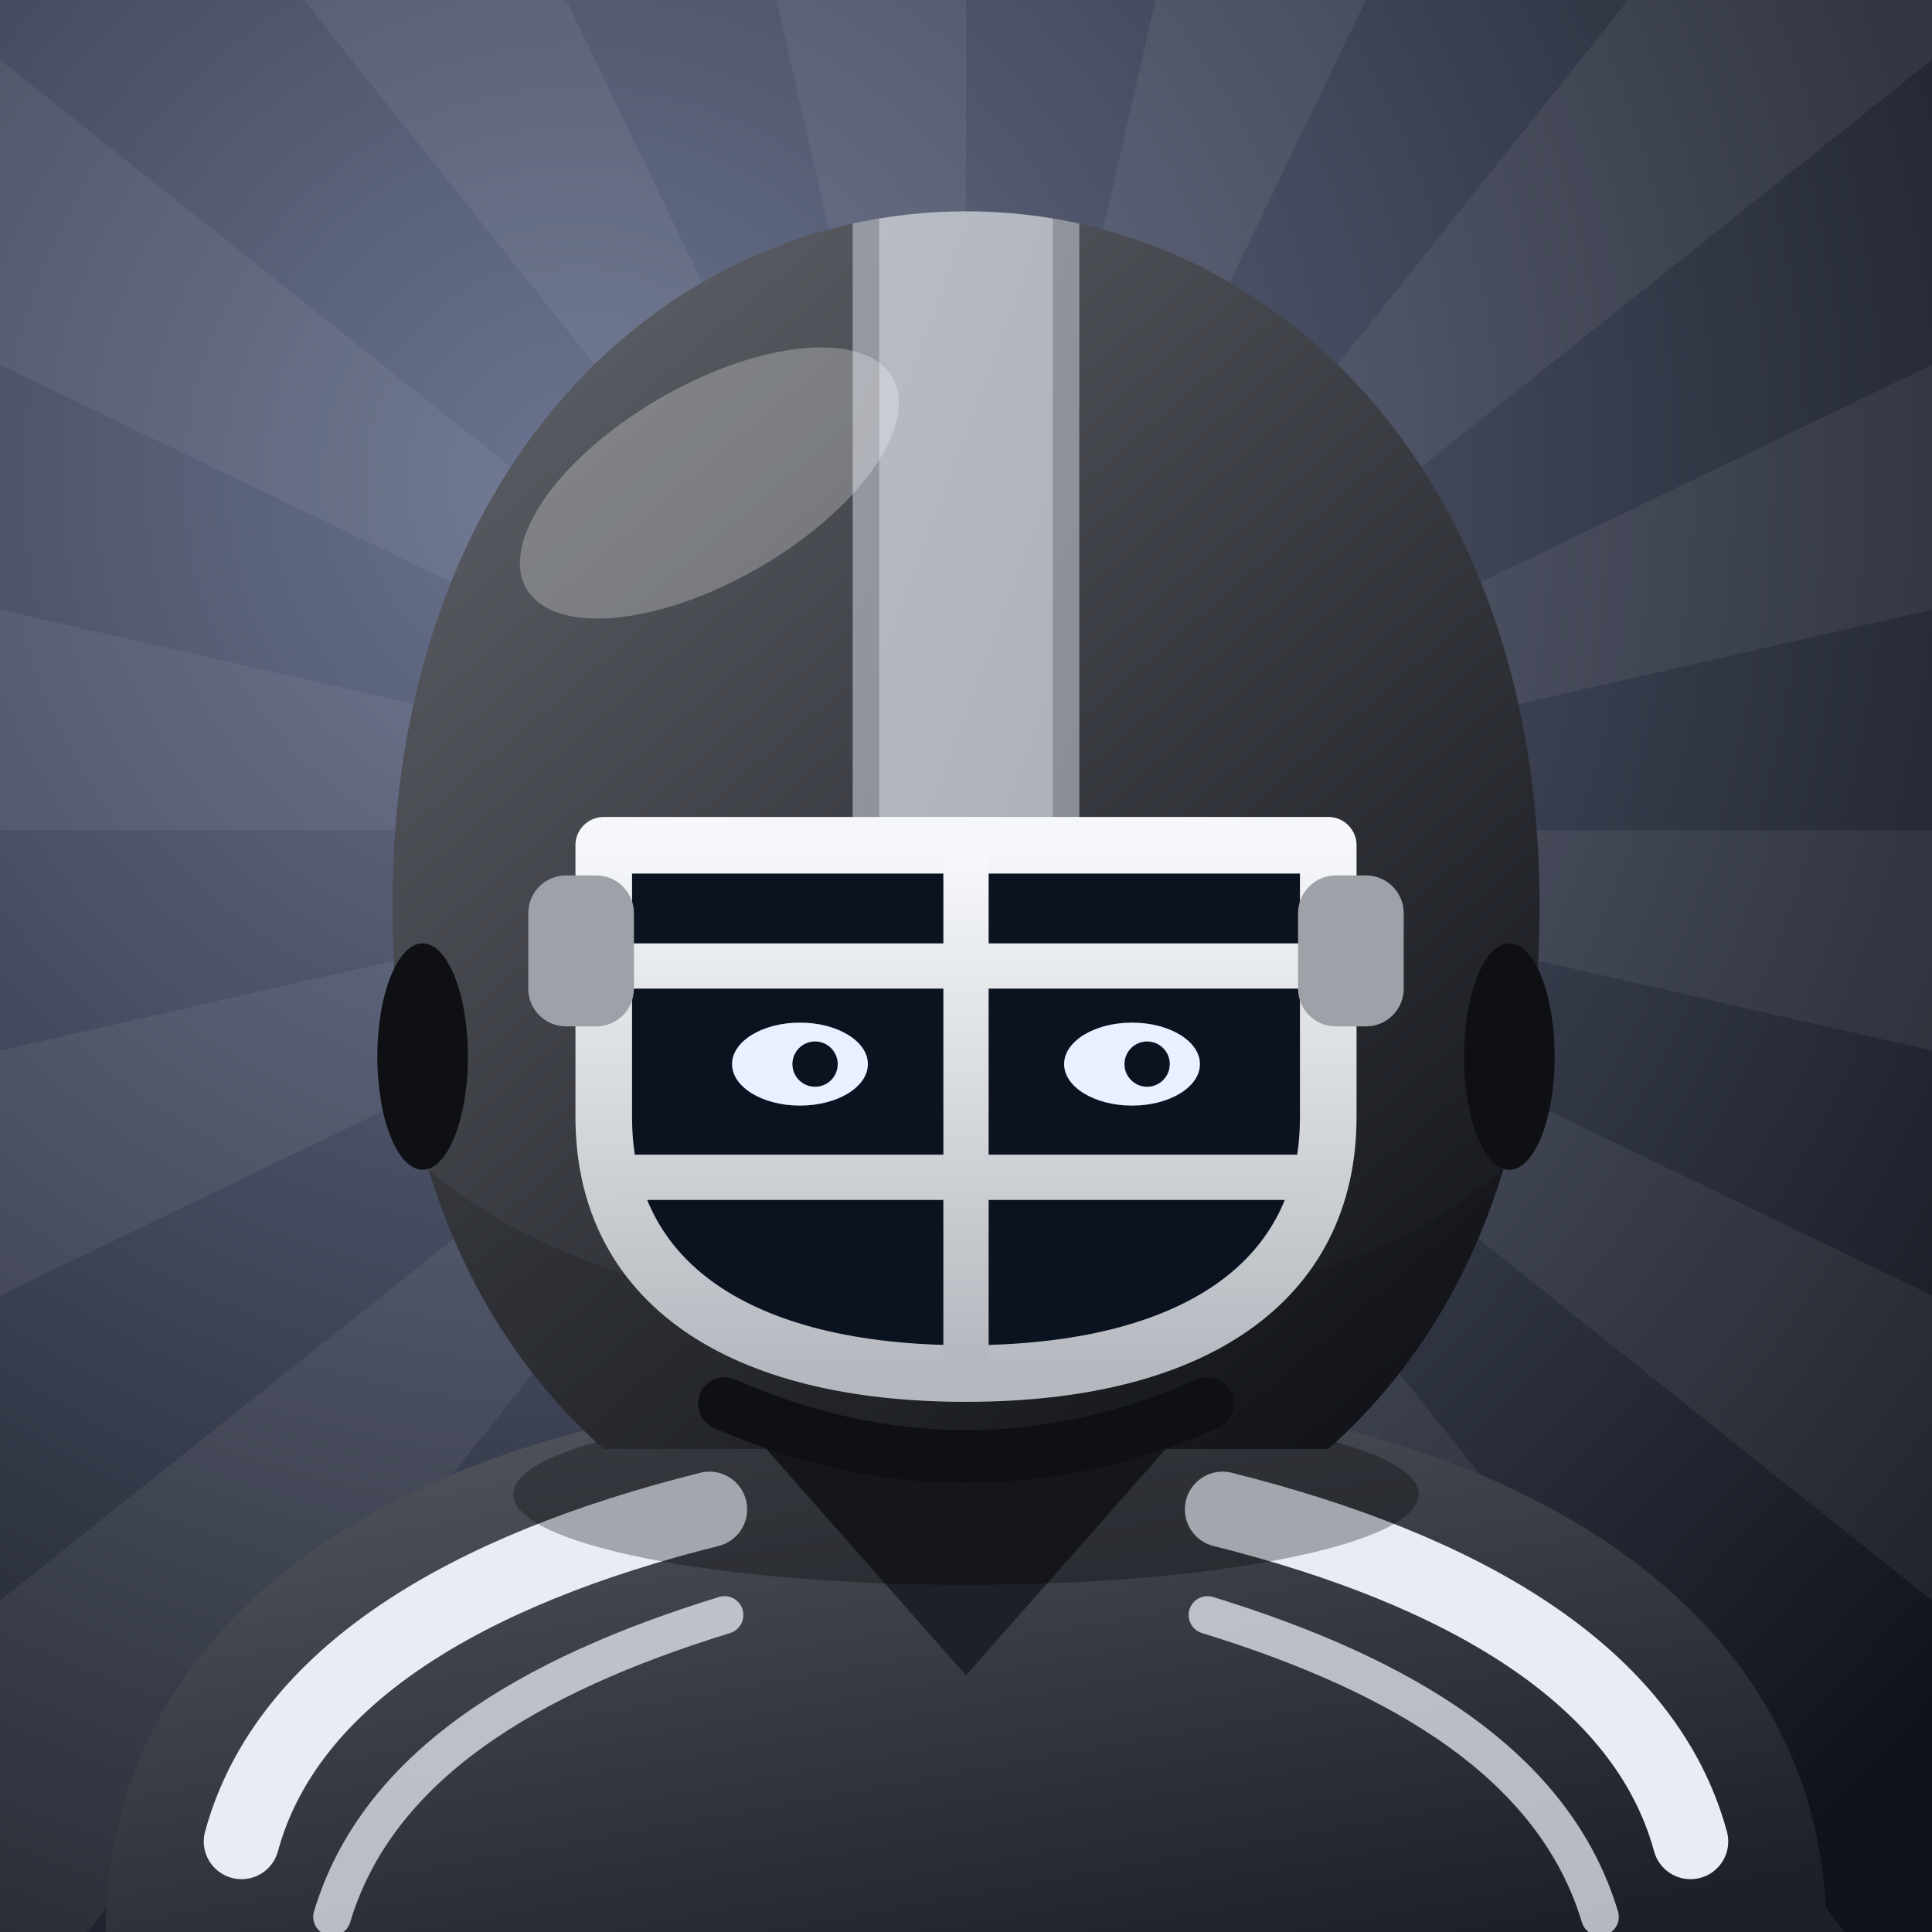
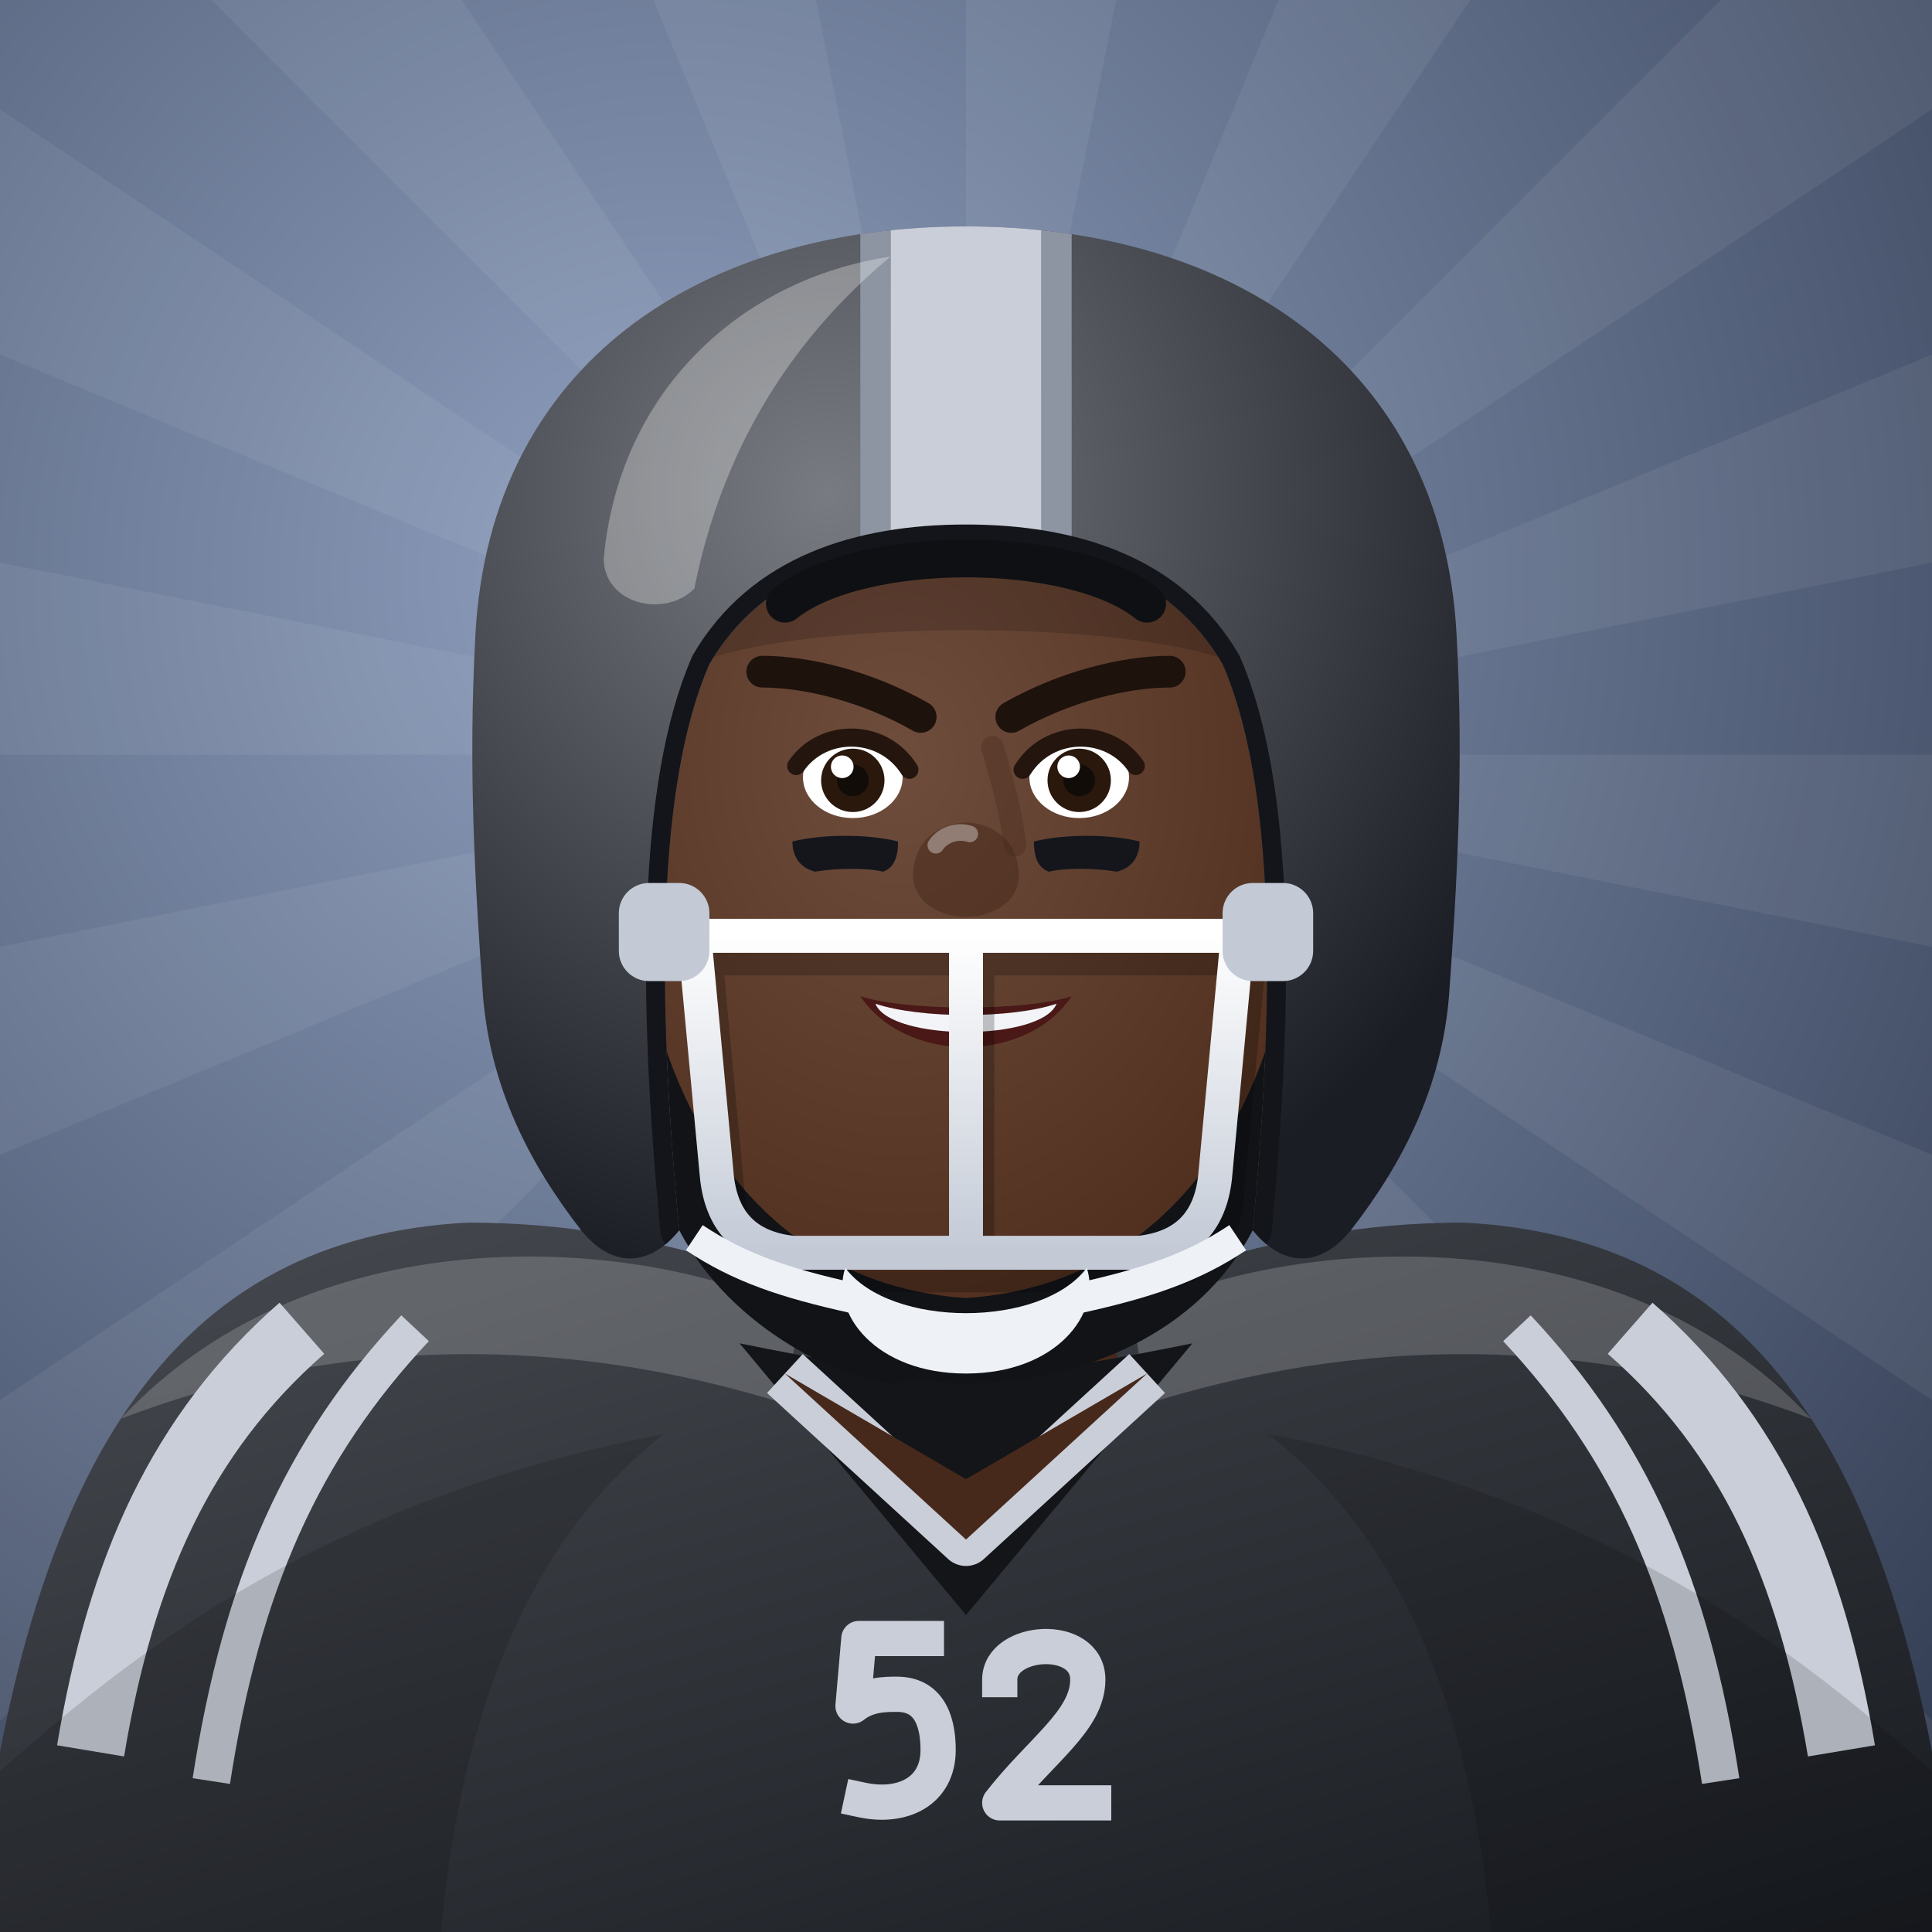
<svg xmlns="http://www.w3.org/2000/svg" viewBox="0 0 256 256" width="256" height="256">
  <defs>
-     <radialGradient id="bg" cx="0.3" cy="0.25" r="0.95">
-       <stop offset="0" stop-color="#6b7390" />
-       <stop offset="1" stop-color="#0f1218" />
+     <radialGradient id="bg" cx="0.35" cy="0.3" r="0.9">
+       <stop offset="0" stop-color="#8fa0bf" />
+       <stop offset="1" stop-color="#323c52" />
    </radialGradient>
-     <linearGradient id="hs" x1="0.1" y1="0" x2="0.9" y2="1">
-       <stop offset="0" stop-color="#5f6268" />
-       <stop offset="1" stop-color="#12141a" />
+     <radialGradient id="hs" cx="0.36" cy="0.26" r="0.78">
+       <stop offset="0" stop-color="#787b81" />
+       <stop offset="1" stop-color="#1a1d23" />
+     </radialGradient>
+     <linearGradient id="js" x1="0.1" y1="0" x2="0.9" y2="1">
+       <stop offset="0" stop-color="#45494f" />
+       <stop offset="1" stop-color="#181b20" />
    </linearGradient>
-     <linearGradient id="js" x1="0.2" y1="0" x2="0.8" y2="1">
-       <stop offset="0" stop-color="#50545d" />
-       <stop offset="1" stop-color="#1d2027" />
+     <radialGradient id="sk" cx="0.4" cy="0.35" r="0.7">
+       <stop offset="0" stop-color="#6f4d3d" />
+       <stop offset="1" stop-color="#502f1e" />
+     </radialGradient>
+     <linearGradient id="mk" x1="0" y1="0" x2="0" y2="1">
+       <stop offset="0" stop-color="#ffffff" />
+       <stop offset="1" stop-color="#c3cad6" />
    </linearGradient>
-     <linearGradient id="mk" x1="0" y1="0" x2="0" y2="1">
-       <stop offset="0" stop-color="#f5f7fa" />
-       <stop offset="1" stop-color="#b5b9bf" />
-     </linearGradient>
-     <clipPath id="shell">
-       <path d="M52 120C52 62 88 28 128 28C168 28 204 62 204 120C204 152 194 176 176 192L80 192C62 176 52 152 52 120Z" />
+     <clipPath id="sc">
+       <path d="M128 30C163 30 191 48 193 84C194 102 193 118 192 132C191 144 186 154 179 163C175 168 170 168 166 163C169 132 169 104 162 88C155 76 142 72 128 72C114 72 101 76 94 88C87 104 87 132 90 163C86 168 81 168 77 163C70 154 65 144 64 132C63 118 62 102 63 84C65 48 93 30 128 30Z" />
+     </clipPath>
+     <clipPath id="oc">
+       <path d="M128 72C142 72 155 76 162 88C169 104 169 132 166 163C152 190 104 190 90 163C152 190 104 190 90 163C87 132 87 104 94 88C101 76 114 72 128 72Z" />
    </clipPath>
  </defs>
  <rect width="256" height="256" fill="url(#bg)" />
-   <path d="M128 110 L528.0 110.0 L518.0 199.0ZM128 110 L488.4 283.6 L440.7 359.4ZM128 110 L377.4 422.7 L301.6 470.4ZM128 110 L217.0 500.0 L128.0 510.0ZM128 110 L39.0 500.0 L-45.6 470.4ZM128 110 L-121.4 422.7 L-184.7 359.4ZM128 110 L-232.4 283.6 L-262.0 199.0ZM128 110 L-272.0 110.0 L-262.0 21.0ZM128 110 L-232.4 -63.6 L-184.7 -139.4ZM128 110 L-121.4 -202.7 L-45.6 -250.4ZM128 110 L39.0 -280.0 L128.0 -290.0ZM128 110 L217.0 -280.0 L301.6 -250.4ZM128 110 L377.4 -202.7 L440.7 -139.4ZM128 110 L488.4 -63.6 L518.0 21.0Z" fill="#fff" fill-opacity="0.06" />
-   <path d="M14 256C14 216 50 192 96 186L160 186C206 192 242 216 242 256Z" fill="url(#js)" />
-   <path d="M32 244C38 222 62 208 94 200M224 244C218 222 194 208 162 200" fill="none" stroke="#e8edf5" stroke-width="10" stroke-linecap="round" />
-   <path d="M44 254C50 234 70 222 96 214M212 254C206 234 186 222 160 214" fill="none" stroke="#e8edf5" stroke-width="5" stroke-linecap="round" stroke-opacity=".75" />
-   <path d="M98 188L128 222L158 188Z" fill="#1d2027" />
-   <ellipse cx="128" cy="198" rx="60" ry="12" fill="#000" fill-opacity=".30" />
-   <path d="M52 120C52 62 88 28 128 28C168 28 204 62 204 120C204 152 194 176 176 192L80 192C62 176 52 152 52 120Z" fill="url(#hs)" />
-   <g clip-path="url(#shell)">
-     <rect x="113" y="20" width="30" height="100" fill="#c9ced8" />
-     <rect x="113" y="20" width="3.5" height="100" fill="#000" fill-opacity=".20" />
-     <rect x="139.5" y="20" width="3.5" height="100" fill="#000" fill-opacity=".20" />
-     <rect x="113" y="20" width="30" height="100" fill="url(#hs)" fill-opacity=".16" />
-     <path d="M52 150C80 184 176 184 204 150L204 200L52 200Z" fill="#000" fill-opacity=".14" />
+   <path d="M128 100 L528.0 100.0 L520.3 178.0ZM128 100 L497.6 253.1 L460.6 322.2ZM128 100 L410.8 382.8 L350.2 432.6ZM128 100 L281.1 469.6 L206.0 492.3ZM128 100 L128.0 500.0 L50.0 492.3ZM128 100 L-25.1 469.6 L-94.2 432.6ZM128 100 L-154.8 382.8 L-204.6 322.2ZM128 100 L-241.6 253.1 L-264.3 178.0ZM128 100 L-272.0 100.0 L-264.3 22.0ZM128 100 L-241.6 -53.1 L-204.6 -122.2ZM128 100 L-154.8 -182.8 L-94.2 -232.6ZM128 100 L-25.1 -269.6 L50.0 -292.3ZM128 100 L128.0 -300.0 L206.0 -292.3ZM128 100 L281.1 -269.6 L350.2 -232.6ZM128 100 L410.8 -182.8 L460.6 -122.2ZM128 100 L497.6 -53.1 L520.3 22.0Z" fill="#fff" fill-opacity="0.06" />
+   <path d="M128 176C150 172 166 162 194 162C232 164 254 192 260 262C200 262 160 262 128 262C96 262 56 262 -4 262C2 192 24 164 62 162C90 162 106 172 128 176Z" fill="url(#js)" />
+   <path d="M150 174C170 164 214 160 240 188C214 178 184 176 152 186Z" fill="#fff" fill-opacity=".18" />
+   <g transform="translate(256 0) scale(-1 1)">
+     <path d="M150 174C170 164 214 160 240 188C214 178 184 176 152 186Z" fill="#fff" fill-opacity=".18" />
  </g>
-   <ellipse cx="94" cy="64" rx="28" ry="13" transform="rotate(-30 94 64)" fill="#fff" fill-opacity=".26" />
-   <ellipse cx="56" cy="140" rx="6" ry="15" fill="#0e1014" />
-   <ellipse cx="200" cy="140" rx="6" ry="15" fill="#0e1014" />
-   <path d="M80 112H176V148C176 170 158 182 128 182C98 182 80 170 80 148Z" fill="#0B1220" />
-   <ellipse cx="106" cy="141" rx="9" ry="5.5" fill="#eaf0ff" />
-   <ellipse cx="150" cy="141" rx="9" ry="5.5" fill="#eaf0ff" />
-   <circle cx="108" cy="141" r="3" fill="#0B1220" />
-   <circle cx="152" cy="141" r="3" fill="#0B1220" />
-   <path d="M80 112H176V148C176 170 158 182 128 182C98 182 80 170 80 148Z" fill="none" stroke="url(#mk)" stroke-width="7.5" stroke-linejoin="round" />
-   <path d="M84 128H172M84 156H172M128 114V180" stroke="url(#mk)" stroke-width="6" stroke-linecap="round" fill="none" />
-   <rect x="70" y="116" width="14" height="20" rx="5" fill="#9ea1a7" />
-   <rect x="172" y="116" width="14" height="20" rx="5" fill="#9ea1a7" />
-   <path d="M96 186Q128 200 160 186" fill="none" stroke="#0e1014" stroke-width="7" stroke-linecap="round" />
+   <path d="M216 176C232 190 240 208 244 232" fill="none" stroke="#c9ced8" stroke-width="9" />
+   <path d="M201 176C216 192 224 210 228 236" fill="none" stroke="#c9ced8" stroke-width="5" />
+   <g transform="translate(256 0) scale(-1 1)">
+     <path d="M216 176C232 190 240 208 244 232" fill="none" stroke="#c9ced8" stroke-width="9" />
+     <path d="M201 176C216 192 224 210 228 236" fill="none" stroke="#c9ced8" stroke-width="5" />
+   </g>
+   <path d="M168 190C186 204 196 228 198 262H262V240C246 226 220 200 168 190Z" fill="#000" fill-opacity=".14" />
+   <g transform="translate(256 0) scale(-1 1)">
+     <path d="M168 190C186 204 196 228 198 262H262V240C246 226 220 200 168 190Z" fill="#000" fill-opacity=".14" />
+   </g>
+   <g transform="translate(128 228) scale(0.3889) translate(0 -36)">
+     <g transform="translate(-49.5 0)">
+       <path d="M36 8H13L11 31C16 27 22 27 26 27C38 27 40 38 40 46C40 60 28 66 14 63" fill="none" stroke="#c9ced8" stroke-width="12" stroke-linecap="square" stroke-linejoin="round" />
+     </g>
+     <g transform="translate(3.5 0)">
+       <path d="M8 22C8 8 38 6 38 22C38 36 22 46 8 64H40" fill="none" stroke="#c9ced8" stroke-width="12" stroke-linecap="square" stroke-linejoin="round" />
+     </g>
+   </g>
+   <g transform="translate(0 0)">
+     <path d="M108 150H148V182L128 200L108 182Z" fill="#47291b" />
+     <path d="M98 178C108 180 118 182 128 182C138 182 148 180 158 178L128 214Z" fill="#131519" />
+     <path d="M104 182L128 204L152 182" fill="none" stroke="#c9ced8" stroke-width="7" stroke-linejoin="round" />
+     <path d="M104 182L128 204L152 182L128 196Z" fill="#47291b" />
+     <path d="M104 160C114 176 142 176 152 160V176C140 184 116 184 104 176Z" fill="#000" fill-opacity=".18" />
+     <path d="M128 72C142 72 155 76 162 88C169 104 169 132 166 163C152 190 104 190 90 163C152 190 104 190 90 163C87 132 87 104 94 88C101 76 114 72 128 72Z" fill="#111317" />
+     <path d="M128 62C155 62 172 84 172 112C172 142 158 170 128 172C98 170 84 142 84 112C84 84 101 62 128 62Z" fill="url(#sk)" />
+     <g clip-path="url(#oc)">
+       <g transform="translate(0 0)">
+         <path d="M92 70H164V88C150 82 106 82 92 88Z" fill="#000" fill-opacity=".16" />
+         <path d="M137 111.5C141 110.5 147 110.5 151 111.5C151 113.5 150 115 148 115.5C145 115 141 115 139 115.5C137.5 115 137 113.5 137 111.5Z" fill="#14161c" />
+         <g transform="translate(256 0) scale(-1 1)">
+           <path d="M137 111.5C141 110.5 147 110.5 151 111.5C151 113.5 150 115 148 115.5C145 115 141 115 139 115.5C137.5 115 137 113.5 137 111.5Z" fill="#14161c" />
+         </g>
+         <ellipse cx="113" cy="103" rx="6.6" ry="5.4" fill="#fff" />
+         <circle cx="113" cy="103.4" r="4.2" fill="#2a180c" />
+         <circle cx="113" cy="103.4" r="2.1" fill="#120c08" />
+         <circle cx="111.6" cy="101.6" r="1.5" fill="#fff" />
+         <ellipse cx="143" cy="103" rx="6.6" ry="5.4" fill="#fff" />
+         <circle cx="143" cy="103.4" r="4.2" fill="#2a180c" />
+         <circle cx="143" cy="103.4" r="2.1" fill="#120c08" />
+         <circle cx="141.6" cy="101.6" r="1.5" fill="#fff" />
+         <path d="M135.5 102C139 96.4 147 96.4 150.5 101.5" fill="none" stroke="#24150e" stroke-width="2.4" stroke-linecap="round" />
+         <g transform="translate(256 0) scale(-1 1)">
+           <path d="M135.5 102C139 96.4 147 96.4 150.5 101.5" fill="none" stroke="#24150e" stroke-width="2.4" stroke-linecap="round" />
+         </g>
+         <path d="M134 95C141 91 149 89 155 89" fill="none" stroke="#1d120c" stroke-width="4.2" stroke-linecap="round" />
+         <g transform="translate(256 0) scale(-1 1)">
+           <path d="M134 95C141 91 149 89 155 89" fill="none" stroke="#1d120c" stroke-width="4.2" stroke-linecap="round" />
+         </g>
+         <path d="M131.5 99C133 104 134 108 134.5 112" fill="none" stroke="#44281a" stroke-width="3" stroke-linecap="round" stroke-opacity=".32" />
+         <path d="M121 116C121 111 125 109 128 109C131 109 135 111 135 116C135 119.5 131.5 121.5 128 121.5C124.5 121.5 121 119.5 121 116Z" fill="#44281a" fill-opacity=".5" />
+         <path d="M124 112C125 110.5 127 110 128.5 110.5" fill="none" stroke="#fff" stroke-width="2.2" stroke-linecap="round" stroke-opacity=".35" />
+         <path d="M114 132C120 141 136 141 142 132C136 134 120 134 114 132Z" fill="#4a1816" />
+         <path d="M116 133C122 135 134 135 140 133C138 138 118 138 116 133Z" fill="#f2f4f8" />
+       </g>
+     </g>
+     <path d="M128 30C163 30 191 48 193 84C194 102 193 118 192 132C191 144 186 154 179 163C175 168 170 168 166 163C169 132 169 104 162 88C155 76 142 72 128 72C114 72 101 76 94 88C87 104 87 132 90 163C86 168 81 168 77 163C70 154 65 144 64 132C63 118 62 102 63 84C65 48 93 30 128 30Z" fill="url(#hs)" />
+     <g clip-path="url(#sc)">
+       <path d="M118 0H138V80H118Z" fill="#c9ced8" />
+       <path d="M114 0H118V80H114ZM138 0H142V80H138Z" fill="#8d95a3" />
+       <path d="M30 132C60 158 70 170 84 180H20Z" fill="#000" fill-opacity=".12" />
+       <path d="M226 120C200 150 190 166 172 180H236Z" fill="#000" fill-opacity=".18" />
+     </g>
+     <path d="M128 72C142 72 155 76 162 88C169 104 169 132 166 163C152 190 104 190 90 163C152 190 104 190 90 163C87 132 87 104 94 88C101 76 114 72 128 72Z" fill="none" stroke="#13151a" stroke-width="5" stroke-linejoin="round" clip-path="url(#sc)" />
+     <path d="M104 80C114 72 142 72 152 80" fill="none" stroke="#0e1013" stroke-width="5" stroke-linecap="round" />
+     <path d="M80 74C82 52 98 37 118 34C106 44 96 58 92 78C88 82 80 80 80 74Z" fill="#fff" fill-opacity=".30" />
+     <path d="M86 124H170M92 124L95 156Q96 165 105 166H151Q160 165 161 156L164 124M128 124V166" fill="none" stroke="#000" stroke-opacity=".22" stroke-width="4.5" stroke-linecap="round" transform="translate(1.5 3)" clip-path="url(#oc)" />
+     <path d="M86 124H170M92 124L95 156Q96 165 105 166H151Q160 165 161 156L164 124M128 124V166" fill="none" stroke="url(#mk)" stroke-width="4.5" stroke-linecap="round" stroke-linejoin="round" />
+     <rect x="162" y="117" width="12" height="13" rx="4" fill="#c3cad6" />
+     <g transform="translate(256 0) scale(-1 1)">
+       <rect x="162" y="117" width="12" height="13" rx="4" fill="#c3cad6" />
+     </g>
+     <path d="M112 168C118 176 138 176 144 168C146 174 140 182 128 182C116 182 110 174 112 168Z" fill="#eef1f6" />
+     <path d="M143 172C152 170 158 168 164 164" fill="none" stroke="#eef1f6" stroke-width="4" />
+     <g transform="translate(256 0) scale(-1 1)">
+       <path d="M143 172C152 170 158 168 164 164" fill="none" stroke="#eef1f6" stroke-width="4" />
+     </g>
+   </g>
</svg>
